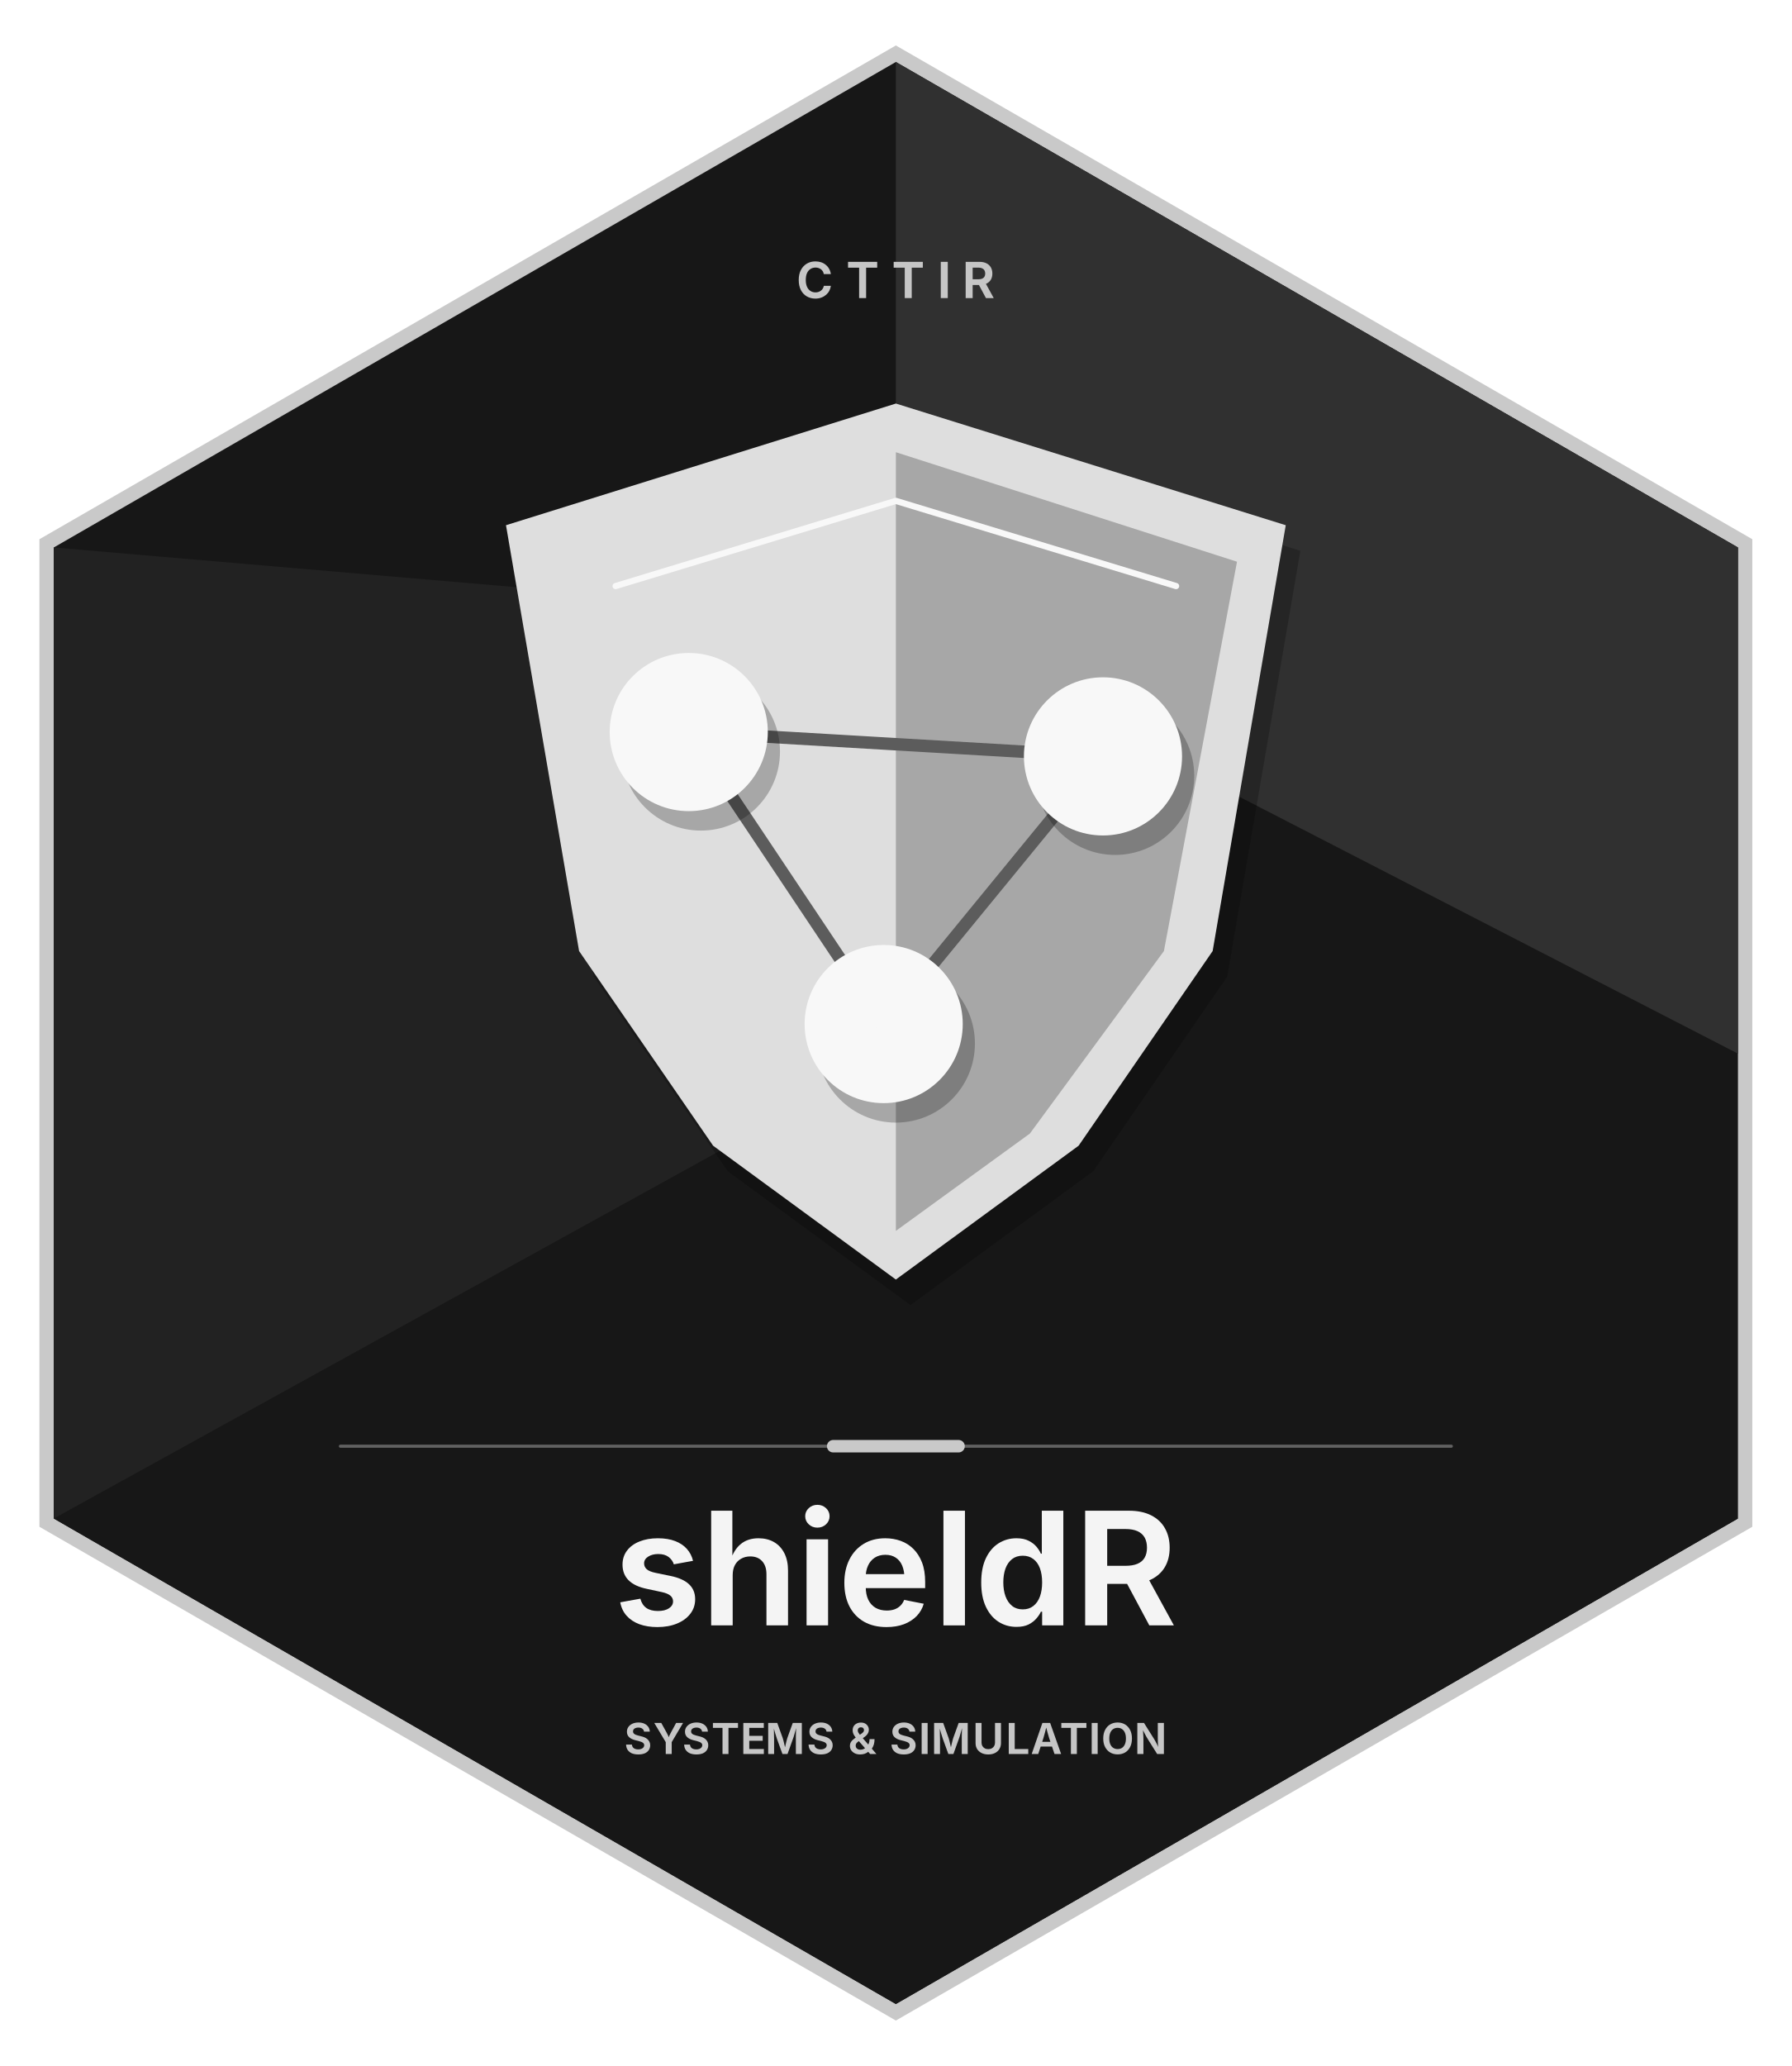
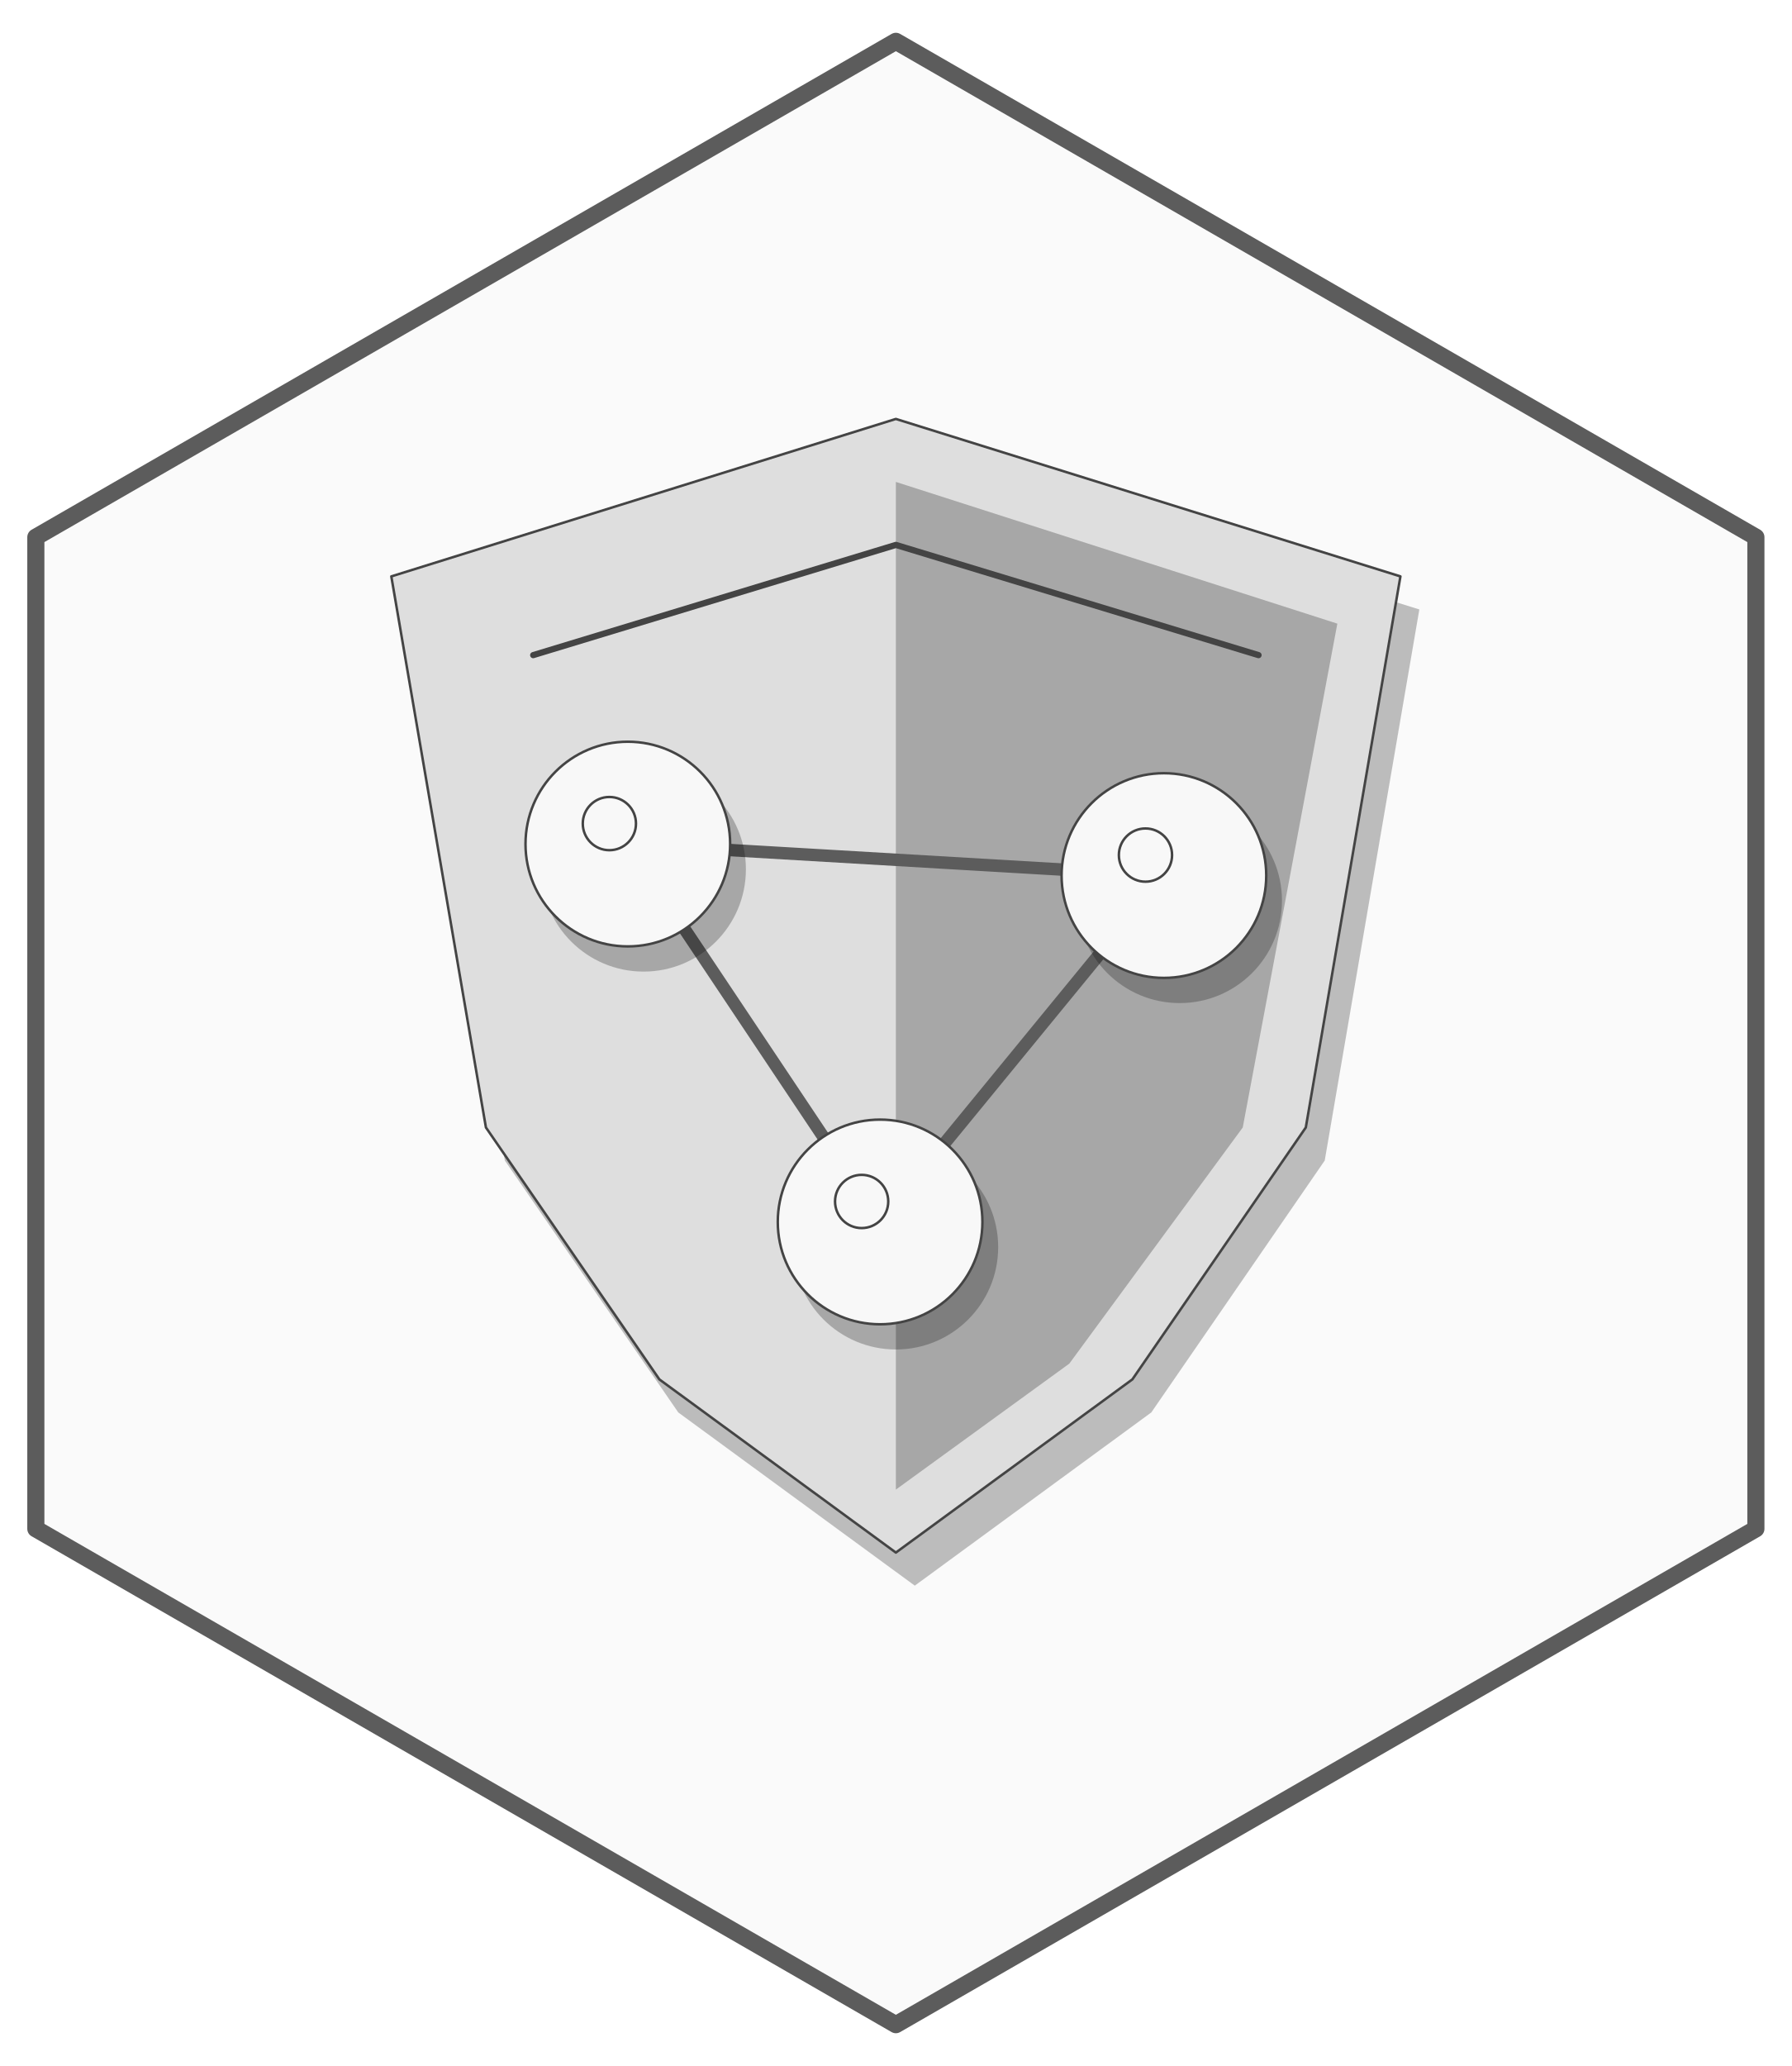
- <svg xmlns="http://www.w3.org/2000/svg" xmlns:xlink="http://www.w3.org/1999/xlink" width="432" height="498" viewBox="0 0 432 498">
-   <defs>
-     <g>
-       <g id="glyph-0-0">
-         <path d="M 4.594 0.125 C 3.832 0.125 3.145 -0.051 2.531 -0.406 C 1.926 -0.758 1.445 -1.27 1.094 -1.938 C 0.75 -2.613 0.578 -3.422 0.578 -4.359 C 0.578 -5.305 0.754 -6.113 1.109 -6.781 C 1.461 -7.445 1.941 -7.957 2.547 -8.312 C 3.148 -8.664 3.832 -8.844 4.594 -8.844 C 5.082 -8.844 5.535 -8.773 5.953 -8.641 C 6.379 -8.504 6.754 -8.301 7.078 -8.031 C 7.41 -7.77 7.68 -7.453 7.891 -7.078 C 8.109 -6.703 8.254 -6.27 8.328 -5.781 L 6.625 -5.781 C 6.582 -6.031 6.504 -6.25 6.391 -6.438 C 6.273 -6.633 6.129 -6.801 5.953 -6.938 C 5.773 -7.07 5.57 -7.176 5.344 -7.25 C 5.125 -7.32 4.891 -7.359 4.641 -7.359 C 4.172 -7.359 3.754 -7.238 3.391 -7 C 3.035 -6.77 2.758 -6.43 2.562 -5.984 C 2.375 -5.547 2.281 -5.004 2.281 -4.359 C 2.281 -3.711 2.379 -3.164 2.578 -2.719 C 2.773 -2.281 3.051 -1.945 3.406 -1.719 C 3.758 -1.488 4.164 -1.375 4.625 -1.375 C 4.883 -1.375 5.125 -1.41 5.344 -1.484 C 5.562 -1.555 5.758 -1.66 5.938 -1.797 C 6.113 -1.93 6.258 -2.094 6.375 -2.281 C 6.5 -2.477 6.586 -2.703 6.641 -2.953 L 8.328 -2.953 C 8.273 -2.535 8.148 -2.141 7.953 -1.766 C 7.766 -1.398 7.508 -1.078 7.188 -0.797 C 6.863 -0.516 6.484 -0.289 6.047 -0.125 C 5.617 0.039 5.133 0.125 4.594 0.125 Z M 4.594 0.125 " />
-       </g>
-       <g id="glyph-0-1">
- </g>
-       <g id="glyph-0-2">
-         <path d="M 0.469 -7.328 L 0.469 -8.734 L 7.5 -8.734 L 7.5 -7.328 L 4.828 -7.328 L 4.828 0 L 3.141 0 L 3.141 -7.328 Z M 0.469 -7.328 " />
-       </g>
-       <g id="glyph-0-3">
-         <path d="M 2.516 -8.734 L 2.516 0 L 0.828 0 L 0.828 -8.734 Z M 2.516 -8.734 " />
-       </g>
-       <g id="glyph-0-4">
-         <path d="M 0.828 0 L 0.828 -8.734 L 4.172 -8.734 C 4.836 -8.734 5.398 -8.613 5.859 -8.375 C 6.316 -8.145 6.664 -7.816 6.906 -7.391 C 7.145 -6.973 7.266 -6.477 7.266 -5.906 C 7.266 -5.344 7.145 -4.852 6.906 -4.438 C 6.664 -4.031 6.312 -3.711 5.844 -3.484 C 5.375 -3.266 4.805 -3.156 4.141 -3.156 L 1.812 -3.156 L 1.812 -4.531 L 3.891 -4.531 C 4.266 -4.531 4.57 -4.582 4.812 -4.688 C 5.062 -4.801 5.242 -4.957 5.359 -5.156 C 5.484 -5.363 5.547 -5.613 5.547 -5.906 C 5.547 -6.219 5.484 -6.477 5.359 -6.688 C 5.242 -6.895 5.062 -7.055 4.812 -7.172 C 4.57 -7.285 4.266 -7.344 3.891 -7.344 L 2.516 -7.344 L 2.516 0 Z M 5.719 0 L 3.594 -3.969 L 5.422 -3.969 L 7.594 0 Z M 5.719 0 " />
-       </g>
-       <g id="glyph-1-0">
-         <path d="M 10.5 0.406 C 8.883 0.406 7.441 0.176 6.172 -0.281 C 4.91 -0.75 3.879 -1.43 3.078 -2.328 C 2.285 -3.223 1.773 -4.301 1.547 -5.562 L 6.391 -6.438 C 6.66 -5.438 7.145 -4.691 7.844 -4.203 C 8.551 -3.711 9.477 -3.469 10.625 -3.469 C 11.758 -3.469 12.648 -3.688 13.297 -4.125 C 13.953 -4.562 14.281 -5.117 14.281 -5.797 C 14.281 -6.359 14.055 -6.82 13.609 -7.188 C 13.172 -7.551 12.488 -7.832 11.562 -8.031 L 8 -8.797 C 6.02 -9.203 4.539 -9.895 3.562 -10.875 C 2.582 -11.852 2.094 -13.109 2.094 -14.641 C 2.094 -15.941 2.453 -17.066 3.172 -18.016 C 3.891 -18.973 4.891 -19.707 6.172 -20.219 C 7.453 -20.738 8.938 -21 10.625 -21 C 12.238 -21 13.625 -20.773 14.781 -20.328 C 15.945 -19.879 16.891 -19.25 17.609 -18.438 C 18.336 -17.625 18.832 -16.664 19.094 -15.562 L 14.469 -14.719 C 14.25 -15.414 13.832 -16.004 13.219 -16.484 C 12.602 -16.961 11.766 -17.203 10.703 -17.203 C 9.742 -17.203 8.938 -16.992 8.281 -16.578 C 7.625 -16.16 7.297 -15.617 7.297 -14.953 C 7.297 -14.391 7.508 -13.914 7.938 -13.531 C 8.363 -13.156 9.082 -12.863 10.094 -12.656 L 13.734 -11.906 C 15.723 -11.488 17.195 -10.816 18.156 -9.891 C 19.125 -8.973 19.609 -7.781 19.609 -6.312 C 19.609 -4.977 19.219 -3.805 18.438 -2.797 C 17.664 -1.785 16.594 -1 15.219 -0.438 C 13.852 0.125 12.281 0.406 10.5 0.406 Z M 10.5 0.406 " />
-       </g>
-       <g id="glyph-1-1">
-         <path d="M 7.656 -12.078 L 7.656 0 L 2.469 0 L 2.469 -27.641 L 7.578 -27.641 L 7.578 -15.594 L 7.109 -15.594 C 7.66 -17.352 8.492 -18.691 9.609 -19.609 C 10.734 -20.535 12.156 -21 13.875 -21 C 15.312 -21 16.562 -20.691 17.625 -20.078 C 18.688 -19.461 19.516 -18.57 20.109 -17.406 C 20.703 -16.238 21 -14.832 21 -13.188 L 21 0 L 15.797 0 L 15.797 -12.344 C 15.797 -13.676 15.445 -14.723 14.75 -15.484 C 14.062 -16.242 13.109 -16.625 11.891 -16.625 C 11.078 -16.625 10.348 -16.441 9.703 -16.078 C 9.055 -15.723 8.551 -15.207 8.188 -14.531 C 7.832 -13.863 7.656 -13.047 7.656 -12.078 Z M 7.656 -12.078 " />
-       </g>
-       <g id="glyph-1-2">
-         <path d="M 2.469 0 L 2.469 -20.75 L 7.656 -20.75 L 7.656 0 Z M 5.078 -23.562 C 4.266 -23.562 3.57 -23.828 3 -24.359 C 2.426 -24.898 2.141 -25.551 2.141 -26.312 C 2.141 -27.082 2.426 -27.734 3 -28.266 C 3.57 -28.797 4.266 -29.062 5.078 -29.062 C 5.891 -29.062 6.582 -28.797 7.156 -28.266 C 7.727 -27.734 8.016 -27.082 8.016 -26.312 C 8.016 -25.551 7.727 -24.898 7.156 -24.359 C 6.582 -23.828 5.891 -23.562 5.078 -23.562 Z M 5.078 -23.562 " />
-       </g>
-       <g id="glyph-1-3">
-         <path d="M 11.75 0.406 C 9.645 0.406 7.832 -0.023 6.312 -0.891 C 4.789 -1.766 3.617 -3 2.797 -4.594 C 1.984 -6.195 1.578 -8.086 1.578 -10.266 C 1.578 -12.391 1.984 -14.258 2.797 -15.875 C 3.609 -17.488 4.75 -18.742 6.219 -19.641 C 7.695 -20.547 9.438 -21 11.438 -21 C 12.758 -21 14 -20.789 15.156 -20.375 C 16.312 -19.957 17.328 -19.316 18.203 -18.453 C 19.086 -17.586 19.785 -16.5 20.297 -15.188 C 20.805 -13.875 21.062 -12.312 21.062 -10.5 L 21.062 -8.984 L 3.859 -8.984 L 3.859 -12.359 L 18.5 -12.359 L 16.062 -11.406 C 16.062 -12.531 15.891 -13.516 15.547 -14.359 C 15.203 -15.203 14.688 -15.852 14 -16.312 C 13.32 -16.781 12.477 -17.016 11.469 -17.016 C 10.469 -17.016 9.609 -16.781 8.891 -16.312 C 8.18 -15.844 7.645 -15.203 7.281 -14.391 C 6.914 -13.586 6.734 -12.691 6.734 -11.703 L 6.734 -9.328 C 6.734 -8.078 6.941 -7.02 7.359 -6.156 C 7.785 -5.301 8.379 -4.656 9.141 -4.219 C 9.91 -3.789 10.801 -3.578 11.812 -3.578 C 12.488 -3.578 13.102 -3.672 13.656 -3.859 C 14.207 -4.055 14.68 -4.348 15.078 -4.734 C 15.473 -5.117 15.781 -5.586 16 -6.141 L 20.719 -5.219 C 20.406 -4.094 19.836 -3.102 19.016 -2.25 C 18.191 -1.406 17.164 -0.75 15.938 -0.281 C 14.719 0.176 13.32 0.406 11.75 0.406 Z M 11.75 0.406 " />
-       </g>
-       <g id="glyph-1-4">
-         <path d="M 7.656 -27.641 L 7.656 0 L 2.469 0 L 2.469 -27.641 Z M 7.656 -27.641 " />
-       </g>
-       <g id="glyph-1-5">
-         <path d="M 10.078 0.359 C 8.461 0.359 7.008 -0.055 5.719 -0.891 C 4.438 -1.723 3.426 -2.93 2.688 -4.516 C 1.945 -6.109 1.578 -8.047 1.578 -10.328 C 1.578 -12.672 1.957 -14.633 2.719 -16.219 C 3.477 -17.801 4.5 -18.992 5.781 -19.797 C 7.07 -20.598 8.5 -21 10.062 -21 C 11.258 -21 12.25 -20.797 13.031 -20.391 C 13.82 -19.992 14.453 -19.508 14.922 -18.938 C 15.391 -18.363 15.738 -17.812 15.969 -17.281 L 16.188 -17.281 L 16.188 -27.641 L 21.375 -27.641 L 21.375 0 L 16.266 0 L 16.266 -3.297 L 15.969 -3.297 C 15.727 -2.766 15.363 -2.219 14.875 -1.656 C 14.395 -1.094 13.77 -0.613 13 -0.219 C 12.227 0.164 11.254 0.359 10.078 0.359 Z M 11.594 -3.859 C 12.594 -3.859 13.441 -4.129 14.141 -4.672 C 14.848 -5.223 15.379 -5.984 15.734 -6.953 C 16.086 -7.922 16.266 -9.055 16.266 -10.359 C 16.266 -11.672 16.086 -12.805 15.734 -13.766 C 15.379 -14.723 14.848 -15.469 14.141 -16 C 13.441 -16.531 12.594 -16.797 11.594 -16.797 C 10.57 -16.797 9.707 -16.52 9 -15.969 C 8.301 -15.414 7.773 -14.656 7.422 -13.688 C 7.078 -12.719 6.906 -11.609 6.906 -10.359 C 6.906 -9.109 7.082 -7.988 7.438 -7 C 7.801 -6.02 8.332 -5.25 9.031 -4.688 C 9.727 -4.133 10.582 -3.859 11.594 -3.859 Z M 11.594 -3.859 " />
-       </g>
-       <g id="glyph-1-6">
-         <path d="M 2.641 0 L 2.641 -27.641 L 13.219 -27.641 C 15.312 -27.641 17.086 -27.27 18.547 -26.531 C 20.016 -25.789 21.125 -24.75 21.875 -23.406 C 22.633 -22.07 23.016 -20.508 23.016 -18.719 C 23.016 -16.926 22.629 -15.375 21.859 -14.062 C 21.086 -12.758 19.969 -11.754 18.5 -11.047 C 17.031 -10.348 15.227 -10 13.094 -10 L 5.75 -10 L 5.75 -14.359 L 12.328 -14.359 C 13.523 -14.359 14.508 -14.523 15.281 -14.859 C 16.051 -15.191 16.617 -15.68 16.984 -16.328 C 17.359 -16.984 17.547 -17.781 17.547 -18.719 C 17.547 -19.688 17.359 -20.504 16.984 -21.172 C 16.617 -21.836 16.051 -22.348 15.281 -22.703 C 14.508 -23.055 13.516 -23.234 12.297 -23.234 L 7.953 -23.234 L 7.953 0 Z M 18.109 0 L 11.391 -12.562 L 17.156 -12.562 L 24.031 0 Z M 18.109 0 " />
-       </g>
-       <g id="glyph-2-0">
-         <path d="M 3.406 0.109 C 2.812 0.109 2.297 0.02 1.859 -0.156 C 1.43 -0.344 1.094 -0.613 0.844 -0.969 C 0.602 -1.32 0.473 -1.754 0.453 -2.266 L 1.859 -2.266 C 1.879 -2.004 1.957 -1.785 2.094 -1.609 C 2.227 -1.441 2.406 -1.316 2.625 -1.234 C 2.852 -1.148 3.109 -1.109 3.391 -1.109 C 3.672 -1.109 3.914 -1.148 4.125 -1.234 C 4.344 -1.316 4.516 -1.438 4.641 -1.594 C 4.766 -1.75 4.828 -1.926 4.828 -2.125 C 4.828 -2.312 4.77 -2.461 4.656 -2.578 C 4.551 -2.703 4.398 -2.805 4.203 -2.891 C 4.004 -2.973 3.77 -3.051 3.5 -3.125 L 2.672 -3.328 C 2.035 -3.484 1.539 -3.727 1.188 -4.062 C 0.832 -4.395 0.656 -4.828 0.656 -5.359 C 0.656 -5.805 0.773 -6.195 1.016 -6.531 C 1.254 -6.863 1.582 -7.125 2 -7.312 C 2.426 -7.5 2.906 -7.594 3.438 -7.594 C 3.977 -7.594 4.453 -7.5 4.859 -7.312 C 5.266 -7.125 5.582 -6.863 5.812 -6.531 C 6.039 -6.195 6.16 -5.816 6.172 -5.391 L 4.781 -5.391 C 4.738 -5.703 4.598 -5.941 4.359 -6.109 C 4.117 -6.285 3.801 -6.375 3.406 -6.375 C 3.145 -6.375 2.914 -6.332 2.719 -6.25 C 2.52 -6.176 2.367 -6.066 2.266 -5.922 C 2.172 -5.785 2.125 -5.629 2.125 -5.453 C 2.125 -5.254 2.18 -5.086 2.297 -4.953 C 2.422 -4.828 2.578 -4.723 2.766 -4.641 C 2.953 -4.566 3.148 -4.504 3.359 -4.453 L 4.047 -4.281 C 4.336 -4.219 4.617 -4.129 4.891 -4.016 C 5.16 -3.898 5.395 -3.754 5.594 -3.578 C 5.801 -3.398 5.961 -3.191 6.078 -2.953 C 6.203 -2.711 6.266 -2.43 6.266 -2.109 C 6.266 -1.672 6.148 -1.281 5.922 -0.938 C 5.703 -0.602 5.379 -0.344 4.953 -0.156 C 4.523 0.02 4.008 0.109 3.406 0.109 Z M 3.406 0.109 " />
-       </g>
-       <g id="glyph-2-1">
-         <path d="M 3.016 0 L 3.016 -2.859 L 0.25 -7.484 L 1.938 -7.484 L 3.234 -5.141 C 3.367 -4.898 3.488 -4.66 3.594 -4.422 C 3.695 -4.191 3.805 -3.914 3.922 -3.594 L 3.578 -3.594 C 3.68 -3.926 3.785 -4.207 3.891 -4.438 C 3.992 -4.676 4.113 -4.91 4.25 -5.141 L 5.516 -7.484 L 7.188 -7.484 L 4.453 -2.859 L 4.453 0 Z M 3.016 0 " />
-       </g>
-       <g id="glyph-2-2">
-         <path d="M 0.391 -6.297 L 0.391 -7.484 L 6.438 -7.484 L 6.438 -6.297 L 4.141 -6.297 L 4.141 0 L 2.703 0 L 2.703 -6.297 Z M 0.391 -6.297 " />
-       </g>
-       <g id="glyph-2-3">
-         <path d="M 0.719 0 L 0.719 -7.484 L 5.656 -7.484 L 5.656 -6.297 L 2.156 -6.297 L 2.156 -4.375 L 5.391 -4.375 L 5.391 -3.188 L 2.156 -3.188 L 2.156 -1.203 L 5.672 -1.203 L 5.672 0 Z M 0.719 0 " />
-       </g>
-       <g id="glyph-2-4">
-         <path d="M 0.719 0 L 0.719 -7.484 L 2.906 -7.484 L 4.219 -3.844 C 4.27 -3.688 4.328 -3.488 4.391 -3.25 C 4.453 -3.008 4.516 -2.75 4.578 -2.469 C 4.648 -2.195 4.711 -1.926 4.766 -1.656 C 4.828 -1.395 4.879 -1.164 4.922 -0.969 L 4.641 -0.969 C 4.68 -1.156 4.727 -1.379 4.781 -1.641 C 4.844 -1.91 4.906 -2.18 4.969 -2.453 C 5.031 -2.734 5.094 -2.992 5.156 -3.234 C 5.227 -3.484 5.285 -3.688 5.328 -3.844 L 6.641 -7.484 L 8.828 -7.484 L 8.828 0 L 7.391 0 L 7.391 -3.656 C 7.391 -3.812 7.391 -4.008 7.391 -4.25 C 7.398 -4.488 7.406 -4.742 7.406 -5.016 C 7.414 -5.285 7.426 -5.555 7.438 -5.828 C 7.445 -6.109 7.453 -6.375 7.453 -6.625 L 7.547 -6.625 C 7.484 -6.352 7.41 -6.07 7.328 -5.781 C 7.242 -5.5 7.164 -5.223 7.094 -4.953 C 7.02 -4.68 6.945 -4.43 6.875 -4.203 C 6.801 -3.984 6.738 -3.801 6.688 -3.656 L 5.375 0 L 4.156 0 L 2.828 -3.656 C 2.785 -3.801 2.727 -3.984 2.656 -4.203 C 2.582 -4.43 2.504 -4.676 2.422 -4.938 C 2.348 -5.207 2.27 -5.484 2.188 -5.766 C 2.113 -6.055 2.035 -6.344 1.953 -6.625 L 2.078 -6.625 C 2.078 -6.395 2.082 -6.141 2.094 -5.859 C 2.102 -5.586 2.109 -5.312 2.109 -5.031 C 2.117 -4.758 2.125 -4.504 2.125 -4.266 C 2.133 -4.023 2.141 -3.82 2.141 -3.656 L 2.141 0 Z M 0.719 0 " />
-       </g>
-       <g id="glyph-2-5">
- </g>
-       <g id="glyph-2-6">
-         <path d="M 2.906 0.109 C 2.395 0.109 1.953 0.016 1.578 -0.172 C 1.211 -0.359 0.926 -0.609 0.719 -0.922 C 0.52 -1.234 0.422 -1.582 0.422 -1.969 C 0.422 -2.281 0.484 -2.551 0.609 -2.781 C 0.734 -3.008 0.898 -3.219 1.109 -3.406 C 1.328 -3.602 1.578 -3.801 1.859 -4 L 3.234 -4.922 C 3.336 -4.992 3.43 -5.07 3.516 -5.156 C 3.609 -5.238 3.68 -5.332 3.734 -5.438 C 3.785 -5.539 3.812 -5.656 3.812 -5.781 C 3.812 -5.969 3.75 -6.125 3.625 -6.25 C 3.5 -6.375 3.316 -6.438 3.078 -6.438 C 2.922 -6.438 2.785 -6.406 2.672 -6.344 C 2.555 -6.281 2.469 -6.191 2.406 -6.078 C 2.344 -5.973 2.312 -5.848 2.312 -5.703 C 2.312 -5.535 2.352 -5.367 2.438 -5.203 C 2.52 -5.047 2.633 -4.875 2.781 -4.688 C 2.926 -4.508 3.094 -4.312 3.281 -4.094 L 6.812 0 L 5.297 0 L 2.375 -3.328 C 2.156 -3.578 1.945 -3.82 1.75 -4.062 C 1.551 -4.312 1.391 -4.566 1.266 -4.828 C 1.141 -5.098 1.078 -5.395 1.078 -5.719 C 1.078 -6.07 1.156 -6.391 1.312 -6.672 C 1.477 -6.953 1.711 -7.172 2.016 -7.328 C 2.316 -7.492 2.672 -7.578 3.078 -7.578 C 3.473 -7.578 3.812 -7.5 4.094 -7.344 C 4.375 -7.188 4.594 -6.973 4.75 -6.703 C 4.906 -6.441 4.984 -6.156 4.984 -5.844 C 4.984 -5.602 4.941 -5.383 4.859 -5.188 C 4.773 -4.988 4.66 -4.801 4.516 -4.625 C 4.367 -4.445 4.191 -4.285 3.984 -4.141 L 2.469 -3.031 C 2.25 -2.875 2.082 -2.719 1.969 -2.562 C 1.863 -2.406 1.812 -2.223 1.812 -2.016 C 1.812 -1.816 1.859 -1.645 1.953 -1.5 C 2.047 -1.352 2.176 -1.238 2.344 -1.156 C 2.52 -1.07 2.719 -1.031 2.938 -1.031 C 3.219 -1.031 3.488 -1.086 3.75 -1.203 C 4.008 -1.328 4.242 -1.504 4.453 -1.734 C 4.672 -1.961 4.844 -2.227 4.969 -2.531 C 5.094 -2.844 5.156 -3.191 5.156 -3.578 L 6.359 -3.578 C 6.359 -3.109 6.305 -2.695 6.203 -2.344 C 6.098 -1.988 5.961 -1.68 5.797 -1.422 C 5.629 -1.172 5.441 -0.969 5.234 -0.812 L 4.891 -0.578 C 4.617 -0.336 4.305 -0.16 3.953 -0.047 C 3.598 0.055 3.25 0.109 2.906 0.109 Z M 2.906 0.109 " />
-       </g>
-       <g id="glyph-2-7">
-         <path d="M 2.156 -7.484 L 2.156 0 L 0.719 0 L 0.719 -7.484 Z M 2.156 -7.484 " />
-       </g>
-       <g id="glyph-2-8">
-         <path d="M 3.781 0.109 C 3.164 0.109 2.629 -0.004 2.172 -0.234 C 1.711 -0.461 1.352 -0.781 1.094 -1.188 C 0.844 -1.602 0.719 -2.078 0.719 -2.609 L 0.719 -7.484 L 2.156 -7.484 L 2.156 -2.734 C 2.156 -2.43 2.223 -2.16 2.359 -1.922 C 2.492 -1.691 2.68 -1.508 2.922 -1.375 C 3.16 -1.238 3.445 -1.172 3.781 -1.172 C 4.113 -1.172 4.398 -1.238 4.641 -1.375 C 4.879 -1.508 5.066 -1.691 5.203 -1.922 C 5.336 -2.16 5.406 -2.43 5.406 -2.734 L 5.406 -7.484 L 6.844 -7.484 L 6.844 -2.609 C 6.844 -2.078 6.711 -1.602 6.453 -1.188 C 6.203 -0.781 5.848 -0.461 5.391 -0.234 C 4.93 -0.004 4.395 0.109 3.781 0.109 Z M 3.781 0.109 " />
-       </g>
-       <g id="glyph-2-9">
-         <path d="M 0.719 0 L 0.719 -7.484 L 2.156 -7.484 L 2.156 -1.203 L 5.422 -1.203 L 5.422 0 Z M 0.719 0 " />
-       </g>
-       <g id="glyph-2-10">
-         <path d="M 0.25 0 L 2.828 -7.484 L 4.703 -7.484 L 7.344 0 L 5.75 0 L 4.484 -3.75 C 4.348 -4.188 4.207 -4.672 4.062 -5.203 C 3.914 -5.734 3.758 -6.32 3.594 -6.969 L 3.906 -6.969 C 3.738 -6.32 3.586 -5.727 3.453 -5.188 C 3.316 -4.656 3.18 -4.176 3.047 -3.75 L 1.828 0 Z M 1.812 -1.797 L 1.812 -2.938 L 5.781 -2.938 L 5.781 -1.797 Z M 1.812 -1.797 " />
-       </g>
-       <g id="glyph-2-11">
-         <path d="M 3.969 0.094 C 3.301 0.094 2.707 -0.055 2.188 -0.359 C 1.664 -0.66 1.254 -1.098 0.953 -1.672 C 0.648 -2.242 0.5 -2.93 0.5 -3.734 C 0.5 -4.547 0.648 -5.238 0.953 -5.812 C 1.254 -6.395 1.664 -6.836 2.188 -7.141 C 2.707 -7.441 3.301 -7.594 3.969 -7.594 C 4.625 -7.594 5.211 -7.441 5.734 -7.141 C 6.254 -6.836 6.664 -6.395 6.969 -5.812 C 7.27 -5.238 7.422 -4.547 7.422 -3.734 C 7.422 -2.93 7.27 -2.238 6.969 -1.656 C 6.664 -1.082 6.254 -0.645 5.734 -0.344 C 5.211 -0.051 4.625 0.094 3.969 0.094 Z M 3.969 -1.188 C 4.363 -1.188 4.711 -1.281 5.016 -1.469 C 5.316 -1.664 5.551 -1.957 5.719 -2.344 C 5.883 -2.727 5.969 -3.191 5.969 -3.734 C 5.969 -4.297 5.883 -4.766 5.719 -5.141 C 5.551 -5.523 5.316 -5.816 5.016 -6.016 C 4.711 -6.211 4.363 -6.312 3.969 -6.312 C 3.57 -6.312 3.219 -6.211 2.906 -6.016 C 2.602 -5.816 2.367 -5.523 2.203 -5.141 C 2.035 -4.754 1.953 -4.285 1.953 -3.734 C 1.953 -3.191 2.035 -2.727 2.203 -2.344 C 2.367 -1.969 2.602 -1.68 2.906 -1.484 C 3.219 -1.285 3.57 -1.188 3.969 -1.188 Z M 3.969 -1.188 " />
-       </g>
-       <g id="glyph-2-12">
-         <path d="M 0.719 0 L 0.719 -7.484 L 2.328 -7.484 L 4.812 -3.531 C 4.926 -3.352 5.039 -3.148 5.156 -2.922 C 5.281 -2.703 5.406 -2.457 5.531 -2.188 C 5.664 -1.914 5.797 -1.609 5.922 -1.266 L 5.781 -1.266 C 5.75 -1.547 5.723 -1.836 5.703 -2.141 C 5.691 -2.453 5.68 -2.742 5.672 -3.016 C 5.66 -3.297 5.656 -3.535 5.656 -3.734 L 5.656 -7.484 L 7.125 -7.484 L 7.125 0 L 5.5 0 L 3.25 -3.578 C 3.102 -3.828 2.961 -4.066 2.828 -4.297 C 2.691 -4.535 2.551 -4.801 2.406 -5.094 C 2.258 -5.395 2.082 -5.75 1.875 -6.156 L 2.062 -6.156 C 2.082 -5.789 2.102 -5.441 2.125 -5.109 C 2.145 -4.785 2.16 -4.488 2.172 -4.219 C 2.18 -3.957 2.188 -3.742 2.188 -3.578 L 2.188 0 Z M 0.719 0 " />
-       </g>
-     </g>
-   </defs>
-   <path fill-rule="nonzero" fill="rgb(100%, 100%, 100%)" fill-opacity="1" d="M 216 4.98 L 427.68 126.988 L 427.68 371.012 L 216 493.02 L 4.32 371.012 L 4.32 126.988 Z M 216 4.98 " />
-   <path fill-rule="nonzero" fill="rgb(78.824%, 78.824%, 78.824%)" fill-opacity="1" d="M 216 10.957 L 422.496 129.977 L 422.496 368.023 L 216 487.043 L 9.504 368.023 L 9.504 129.977 Z M 216 10.957 " />
-   <path fill-rule="nonzero" fill="rgb(9.02%, 9.02%, 9.02%)" fill-opacity="1" d="M 216 14.941 L 419.039 131.969 L 419.039 366.031 L 216 483.059 L 12.961 366.031 L 12.961 131.969 Z M 216 14.941 " />
-   <path fill-rule="nonzero" fill="rgb(18.824%, 18.824%, 18.824%)" fill-opacity="1" d="M 216 14.941 L 419.039 131.969 L 419.039 253.98 L 216 149.398 Z M 216 14.941 " />
-   <path fill-rule="nonzero" fill="rgb(13.333%, 13.333%, 13.333%)" fill-opacity="1" d="M 12.961 366.031 L 216 253.98 L 216 149.398 L 12.961 131.969 Z M 12.961 366.031 " />
-   <path fill-rule="nonzero" fill="rgb(9.02%, 9.02%, 9.02%)" fill-opacity="1" d="M 12.961 366.031 L 216 308.762 L 419.039 366.031 L 216 483.059 Z M 12.961 366.031 " />
-   <g fill="rgb(77.647%, 77.647%, 77.647%)" fill-opacity="1">
-     <use xlink:href="#glyph-0-0" x="192" y="71.852" />
-     <use xlink:href="#glyph-0-1" x="201" y="71.852" />
-     <use xlink:href="#glyph-0-2" x="204" y="71.852" />
-     <use xlink:href="#glyph-0-1" x="212" y="71.852" />
-     <use xlink:href="#glyph-0-2" x="215" y="71.852" />
-     <use xlink:href="#glyph-0-1" x="223" y="71.852" />
-     <use xlink:href="#glyph-0-3" x="226" y="71.852" />
-     <use xlink:href="#glyph-0-1" x="229" y="71.852" />
-     <use xlink:href="#glyph-0-4" x="232" y="71.852" />
-   </g>
-   <path fill="none" stroke-width="0.75" stroke-linecap="round" stroke-linejoin="round" stroke="rgb(78.824%, 78.824%, 78.824%)" stroke-opacity="0.42" stroke-miterlimit="10" d="M 82.078 348.602 L 349.922 348.602 " />
-   <path fill="none" stroke-width="3" stroke-linecap="round" stroke-linejoin="round" stroke="rgb(78.824%, 78.824%, 78.824%)" stroke-opacity="1" stroke-miterlimit="10" d="M 200.879 348.602 L 231.121 348.602 " />
-   <g fill="rgb(95.686%, 95.686%, 95.686%)" fill-opacity="1">
-     <use xlink:href="#glyph-1-0" x="148" y="391.793" />
-     <use xlink:href="#glyph-1-1" x="169" y="391.793" />
-     <use xlink:href="#glyph-1-2" x="192" y="391.793" />
-     <use xlink:href="#glyph-1-3" x="202" y="391.793" />
-     <use xlink:href="#glyph-1-4" x="225" y="391.793" />
-     <use xlink:href="#glyph-1-5" x="235" y="391.793" />
-     <use xlink:href="#glyph-1-6" x="259" y="391.793" />
-   </g>
-   <g fill="rgb(77.647%, 77.647%, 77.647%)" fill-opacity="1">
-     <use xlink:href="#glyph-2-0" x="150.5" y="422.794" />
-     <use xlink:href="#glyph-2-1" x="157.5" y="422.794" />
-     <use xlink:href="#glyph-2-0" x="164.5" y="422.794" />
-     <use xlink:href="#glyph-2-2" x="171.5" y="422.794" />
-     <use xlink:href="#glyph-2-3" x="178.5" y="422.794" />
-     <use xlink:href="#glyph-2-4" x="184.5" y="422.794" />
-     <use xlink:href="#glyph-2-0" x="194.5" y="422.794" />
-     <use xlink:href="#glyph-2-5" x="201.5" y="422.794" />
-     <use xlink:href="#glyph-2-6" x="204.5" y="422.794" />
-     <use xlink:href="#glyph-2-5" x="211.5" y="422.794" />
-     <use xlink:href="#glyph-2-0" x="214.5" y="422.794" />
-     <use xlink:href="#glyph-2-7" x="221.5" y="422.794" />
-     <use xlink:href="#glyph-2-4" x="224.5" y="422.794" />
-     <use xlink:href="#glyph-2-8" x="234.5" y="422.794" />
-     <use xlink:href="#glyph-2-9" x="242.5" y="422.794" />
-     <use xlink:href="#glyph-2-10" x="248.5" y="422.794" />
-     <use xlink:href="#glyph-2-2" x="255.5" y="422.794" />
-     <use xlink:href="#glyph-2-7" x="262.5" y="422.794" />
-     <use xlink:href="#glyph-2-11" x="265.5" y="422.794" />
-     <use xlink:href="#glyph-2-12" x="273.5" y="422.794" />
-   </g>
-   <path fill-rule="nonzero" fill="rgb(1.961%, 1.961%, 1.961%)" fill-opacity="0.251" d="M 125.523 132.762 L 219.523 103.434 L 313.527 132.762 L 295.902 235.406 L 263.59 282.328 L 219.523 314.59 L 175.461 282.328 L 143.148 235.406 Z M 125.523 132.762 " />
-   <path fill-rule="nonzero" fill="rgb(87.059%, 87.059%, 87.059%)" fill-opacity="1" d="M 121.996 126.602 L 216 97.273 L 310.004 126.602 L 292.379 229.246 L 260.062 276.168 L 216 308.43 L 171.938 276.168 L 139.621 229.246 Z M 121.996 126.602 " />
-   <path fill-rule="nonzero" fill="rgb(65.49%, 65.49%, 65.49%)" fill-opacity="1" d="M 216 109.004 L 298.254 135.398 L 280.629 229.246 L 248.312 273.238 L 216 296.699 Z M 216 109.004 " />
-   <path fill="none" stroke-width="3" stroke-linecap="round" stroke-linejoin="round" stroke="rgb(36.078%, 36.078%, 36.078%)" stroke-opacity="1" stroke-miterlimit="10" d="M 166.062 176.457 L 213.062 246.844 L 265.938 182.324 " />
-   <path fill="none" stroke-width="3" stroke-linecap="round" stroke-linejoin="round" stroke="rgb(36.078%, 36.078%, 36.078%)" stroke-opacity="1" stroke-miterlimit="10" d="M 166.062 176.457 L 265.938 182.324 " />
-   <path fill-rule="nonzero" fill="rgb(1.961%, 1.961%, 1.961%)" fill-opacity="0.251" d="M 188.062 181.148 C 188.062 191.68 179.527 200.211 169 200.211 C 158.469 200.211 149.938 191.68 149.938 181.148 C 149.938 170.621 158.469 162.086 169 162.086 C 179.527 162.086 188.062 170.621 188.062 181.148 " />
-   <path fill-rule="nonzero" fill="rgb(97.255%, 97.255%, 97.255%)" fill-opacity="1" d="M 185.125 176.457 C 185.125 186.984 176.59 195.52 166.062 195.52 C 155.531 195.52 147 186.984 147 176.457 C 147 165.93 155.531 157.395 166.062 157.395 C 176.59 157.395 185.125 165.93 185.125 176.457 " />
-   <path fill-rule="nonzero" fill="rgb(97.255%, 97.255%, 97.255%)" fill-opacity="1" d="M 167.582 172.645 C 167.582 179.254 157.668 179.254 157.668 172.645 C 157.668 166.035 167.582 166.035 167.582 172.645 " />
-   <path fill-rule="nonzero" fill="rgb(1.961%, 1.961%, 1.961%)" fill-opacity="0.251" d="M 235.062 251.535 C 235.062 262.062 226.527 270.598 216 270.598 C 205.473 270.598 196.938 262.062 196.938 251.535 C 196.938 241.008 205.473 232.473 216 232.473 C 226.527 232.473 235.062 241.008 235.062 251.535 " />
-   <path fill-rule="nonzero" fill="rgb(97.255%, 97.255%, 97.255%)" fill-opacity="1" d="M 232.125 246.844 C 232.125 257.371 223.59 265.906 213.062 265.906 C 202.535 265.906 194 257.371 194 246.844 C 194 236.316 202.535 227.781 213.062 227.781 C 223.59 227.781 232.125 236.316 232.125 246.844 " />
-   <path fill-rule="nonzero" fill="rgb(97.255%, 97.255%, 97.255%)" fill-opacity="1" d="M 214.582 243.031 C 214.582 249.637 204.668 249.637 204.668 243.031 C 204.668 236.422 214.582 236.422 214.582 243.031 " />
-   <path fill-rule="nonzero" fill="rgb(1.961%, 1.961%, 1.961%)" fill-opacity="0.251" d="M 287.938 187.016 C 287.938 197.543 279.406 206.078 268.875 206.078 C 258.348 206.078 249.812 197.543 249.812 187.016 C 249.812 176.488 258.348 167.953 268.875 167.953 C 279.406 167.953 287.938 176.488 287.938 187.016 " />
-   <path fill-rule="nonzero" fill="rgb(97.255%, 97.255%, 97.255%)" fill-opacity="1" d="M 285 182.324 C 285 192.852 276.469 201.387 265.938 201.387 C 255.41 201.387 246.875 192.852 246.875 182.324 C 246.875 171.797 255.41 163.262 265.938 163.262 C 276.469 163.262 285 171.797 285 182.324 " />
-   <path fill-rule="nonzero" fill="rgb(97.255%, 97.255%, 97.255%)" fill-opacity="1" d="M 267.457 178.512 C 267.457 185.117 257.547 185.117 257.547 178.512 C 257.547 171.902 267.457 171.902 267.457 178.512 " />
-   <path fill="none" stroke-width="1.5" stroke-linecap="round" stroke-linejoin="round" stroke="rgb(97.255%, 97.255%, 97.255%)" stroke-opacity="1" stroke-miterlimit="10" d="M 148.434 141.266 L 216 120.734 L 283.566 141.266 " />
+ <svg xmlns="http://www.w3.org/2000/svg" width="432pt" height="498pt" viewBox="0 0 432 498">
+   <path fill-rule="nonzero" fill="rgb(98.039%, 98.039%, 98.039%)" fill-opacity="1" stroke-width="4.125" stroke-linecap="round" stroke-linejoin="round" stroke="rgb(36.078%, 36.078%, 36.078%)" stroke-opacity="1" stroke-miterlimit="10" d="M 216 9.961 L 423.359 129.48 L 423.359 368.52 L 216 488.039 L 8.641 368.52 L 8.641 129.48 Z M 216 9.961 " />
+   <path fill-rule="nonzero" fill="rgb(1.961%, 1.961%, 1.961%)" fill-opacity="0.251" d="M 98.91 146.906 L 220.562 108.953 L 342.215 146.906 L 319.402 279.742 L 277.586 340.465 L 220.562 382.215 L 163.539 340.465 L 121.719 279.742 Z M 98.91 146.906 " />
+   <path fill-rule="nonzero" fill="rgb(87.059%, 87.059%, 87.059%)" fill-opacity="1" stroke-width="0.6" stroke-linecap="round" stroke-linejoin="round" stroke="rgb(26.667%, 26.667%, 26.667%)" stroke-opacity="1" stroke-miterlimit="10" d="M 94.348 138.938 L 216 100.984 L 337.652 138.938 L 314.84 271.773 L 273.023 332.496 L 216 374.242 L 158.977 332.496 L 117.16 271.773 Z M 94.348 138.938 " />
+   <path fill-rule="nonzero" fill="rgb(65.49%, 65.49%, 65.49%)" fill-opacity="1" d="M 216 116.164 L 322.445 150.324 L 299.637 271.773 L 257.816 328.699 L 216 359.062 Z M 216 116.164 " />
+   <path fill="none" stroke-width="3" stroke-linecap="round" stroke-linejoin="round" stroke="rgb(36.078%, 36.078%, 36.078%)" stroke-opacity="1" stroke-miterlimit="10" d="M 151.371 203.457 L 212.199 294.543 L 280.629 211.047 " />
+   <path fill="none" stroke-width="3" stroke-linecap="round" stroke-linejoin="round" stroke="rgb(36.078%, 36.078%, 36.078%)" stroke-opacity="1" stroke-miterlimit="10" d="M 151.371 203.457 L 280.629 211.047 " />
+   <path fill-rule="nonzero" fill="rgb(1.961%, 1.961%, 1.961%)" fill-opacity="0.251" d="M 179.844 209.527 C 179.844 223.152 168.801 234.199 155.176 234.199 C 141.551 234.199 130.504 223.152 130.504 209.527 C 130.504 195.906 141.551 184.859 155.176 184.859 C 168.801 184.859 179.844 195.906 179.844 209.527 " />
+   <path fill-rule="nonzero" fill="rgb(97.255%, 97.255%, 97.255%)" fill-opacity="1" stroke-width="0.6" stroke-linecap="round" stroke-linejoin="round" stroke="rgb(26.667%, 26.667%, 26.667%)" stroke-opacity="1" stroke-miterlimit="10" d="M 176.043 203.457 C 176.043 217.082 164.996 228.125 151.371 228.125 C 137.75 228.125 126.703 217.082 126.703 203.457 C 126.703 189.832 137.75 178.789 151.371 178.789 C 164.996 178.789 176.043 189.832 176.043 203.457 " />
+   <path fill-rule="nonzero" fill="rgb(97.255%, 97.255%, 97.255%)" fill-opacity="1" stroke-width="0.6" stroke-linecap="round" stroke-linejoin="round" stroke="rgb(26.667%, 26.667%, 26.667%)" stroke-opacity="1" stroke-miterlimit="10" d="M 153.34 198.523 C 153.34 202.066 150.469 204.938 146.926 204.938 C 143.383 204.938 140.512 202.066 140.512 198.523 C 140.512 194.98 143.383 192.109 146.926 192.109 C 150.469 192.109 153.34 194.98 153.34 198.523 " />
+   <path fill-rule="nonzero" fill="rgb(1.961%, 1.961%, 1.961%)" fill-opacity="0.251" d="M 240.668 300.617 C 240.668 314.238 229.625 325.285 216 325.285 C 202.375 325.285 191.332 314.238 191.332 300.617 C 191.332 286.992 202.375 275.945 216 275.945 C 229.625 275.945 240.668 286.992 240.668 300.617 " />
+   <path fill-rule="nonzero" fill="rgb(97.255%, 97.255%, 97.255%)" fill-opacity="1" stroke-width="0.6" stroke-linecap="round" stroke-linejoin="round" stroke="rgb(26.667%, 26.667%, 26.667%)" stroke-opacity="1" stroke-miterlimit="10" d="M 236.867 294.543 C 236.867 308.168 225.824 319.211 212.199 319.211 C 198.574 319.211 187.527 308.168 187.527 294.543 C 187.527 280.918 198.574 269.875 212.199 269.875 C 225.824 269.875 236.867 280.918 236.867 294.543 " />
+   <path fill-rule="nonzero" fill="rgb(97.255%, 97.255%, 97.255%)" fill-opacity="1" stroke-width="0.6" stroke-linecap="round" stroke-linejoin="round" stroke="rgb(26.667%, 26.667%, 26.667%)" stroke-opacity="1" stroke-miterlimit="10" d="M 214.164 289.609 C 214.164 293.152 211.293 296.023 207.75 296.023 C 204.207 296.023 201.336 293.152 201.336 289.609 C 201.336 286.066 204.207 283.195 207.75 283.195 C 211.293 283.195 214.164 286.066 214.164 289.609 " />
+   <path fill-rule="nonzero" fill="rgb(1.961%, 1.961%, 1.961%)" fill-opacity="0.251" d="M 309.098 217.121 C 309.098 230.746 298.055 241.789 284.43 241.789 C 270.805 241.789 259.758 230.746 259.758 217.121 C 259.758 203.496 270.805 192.449 284.43 192.449 C 298.055 192.449 309.098 203.496 309.098 217.121 " />
+   <path fill-rule="nonzero" fill="rgb(97.255%, 97.255%, 97.255%)" fill-opacity="1" stroke-width="0.6" stroke-linecap="round" stroke-linejoin="round" stroke="rgb(26.667%, 26.667%, 26.667%)" stroke-opacity="1" stroke-miterlimit="10" d="M 305.297 211.047 C 305.297 224.672 294.25 235.715 280.629 235.715 C 267.004 235.715 255.957 224.672 255.957 211.047 C 255.957 197.422 267.004 186.379 280.629 186.379 C 294.25 186.379 305.297 197.422 305.297 211.047 " />
+   <path fill-rule="nonzero" fill="rgb(97.255%, 97.255%, 97.255%)" fill-opacity="1" stroke-width="0.6" stroke-linecap="round" stroke-linejoin="round" stroke="rgb(26.667%, 26.667%, 26.667%)" stroke-opacity="1" stroke-miterlimit="10" d="M 282.594 206.113 C 282.594 209.656 279.723 212.527 276.18 212.527 C 272.637 212.527 269.766 209.656 269.766 206.113 C 269.766 202.57 272.637 199.699 276.18 199.699 C 279.723 199.699 282.594 202.57 282.594 206.113 " />
+   <path fill="none" stroke-width="1.5" stroke-linecap="round" stroke-linejoin="round" stroke="rgb(26.667%, 26.667%, 26.667%)" stroke-opacity="1" stroke-miterlimit="10" d="M 128.562 157.914 L 216 131.348 L 303.438 157.914 " />
</svg>
